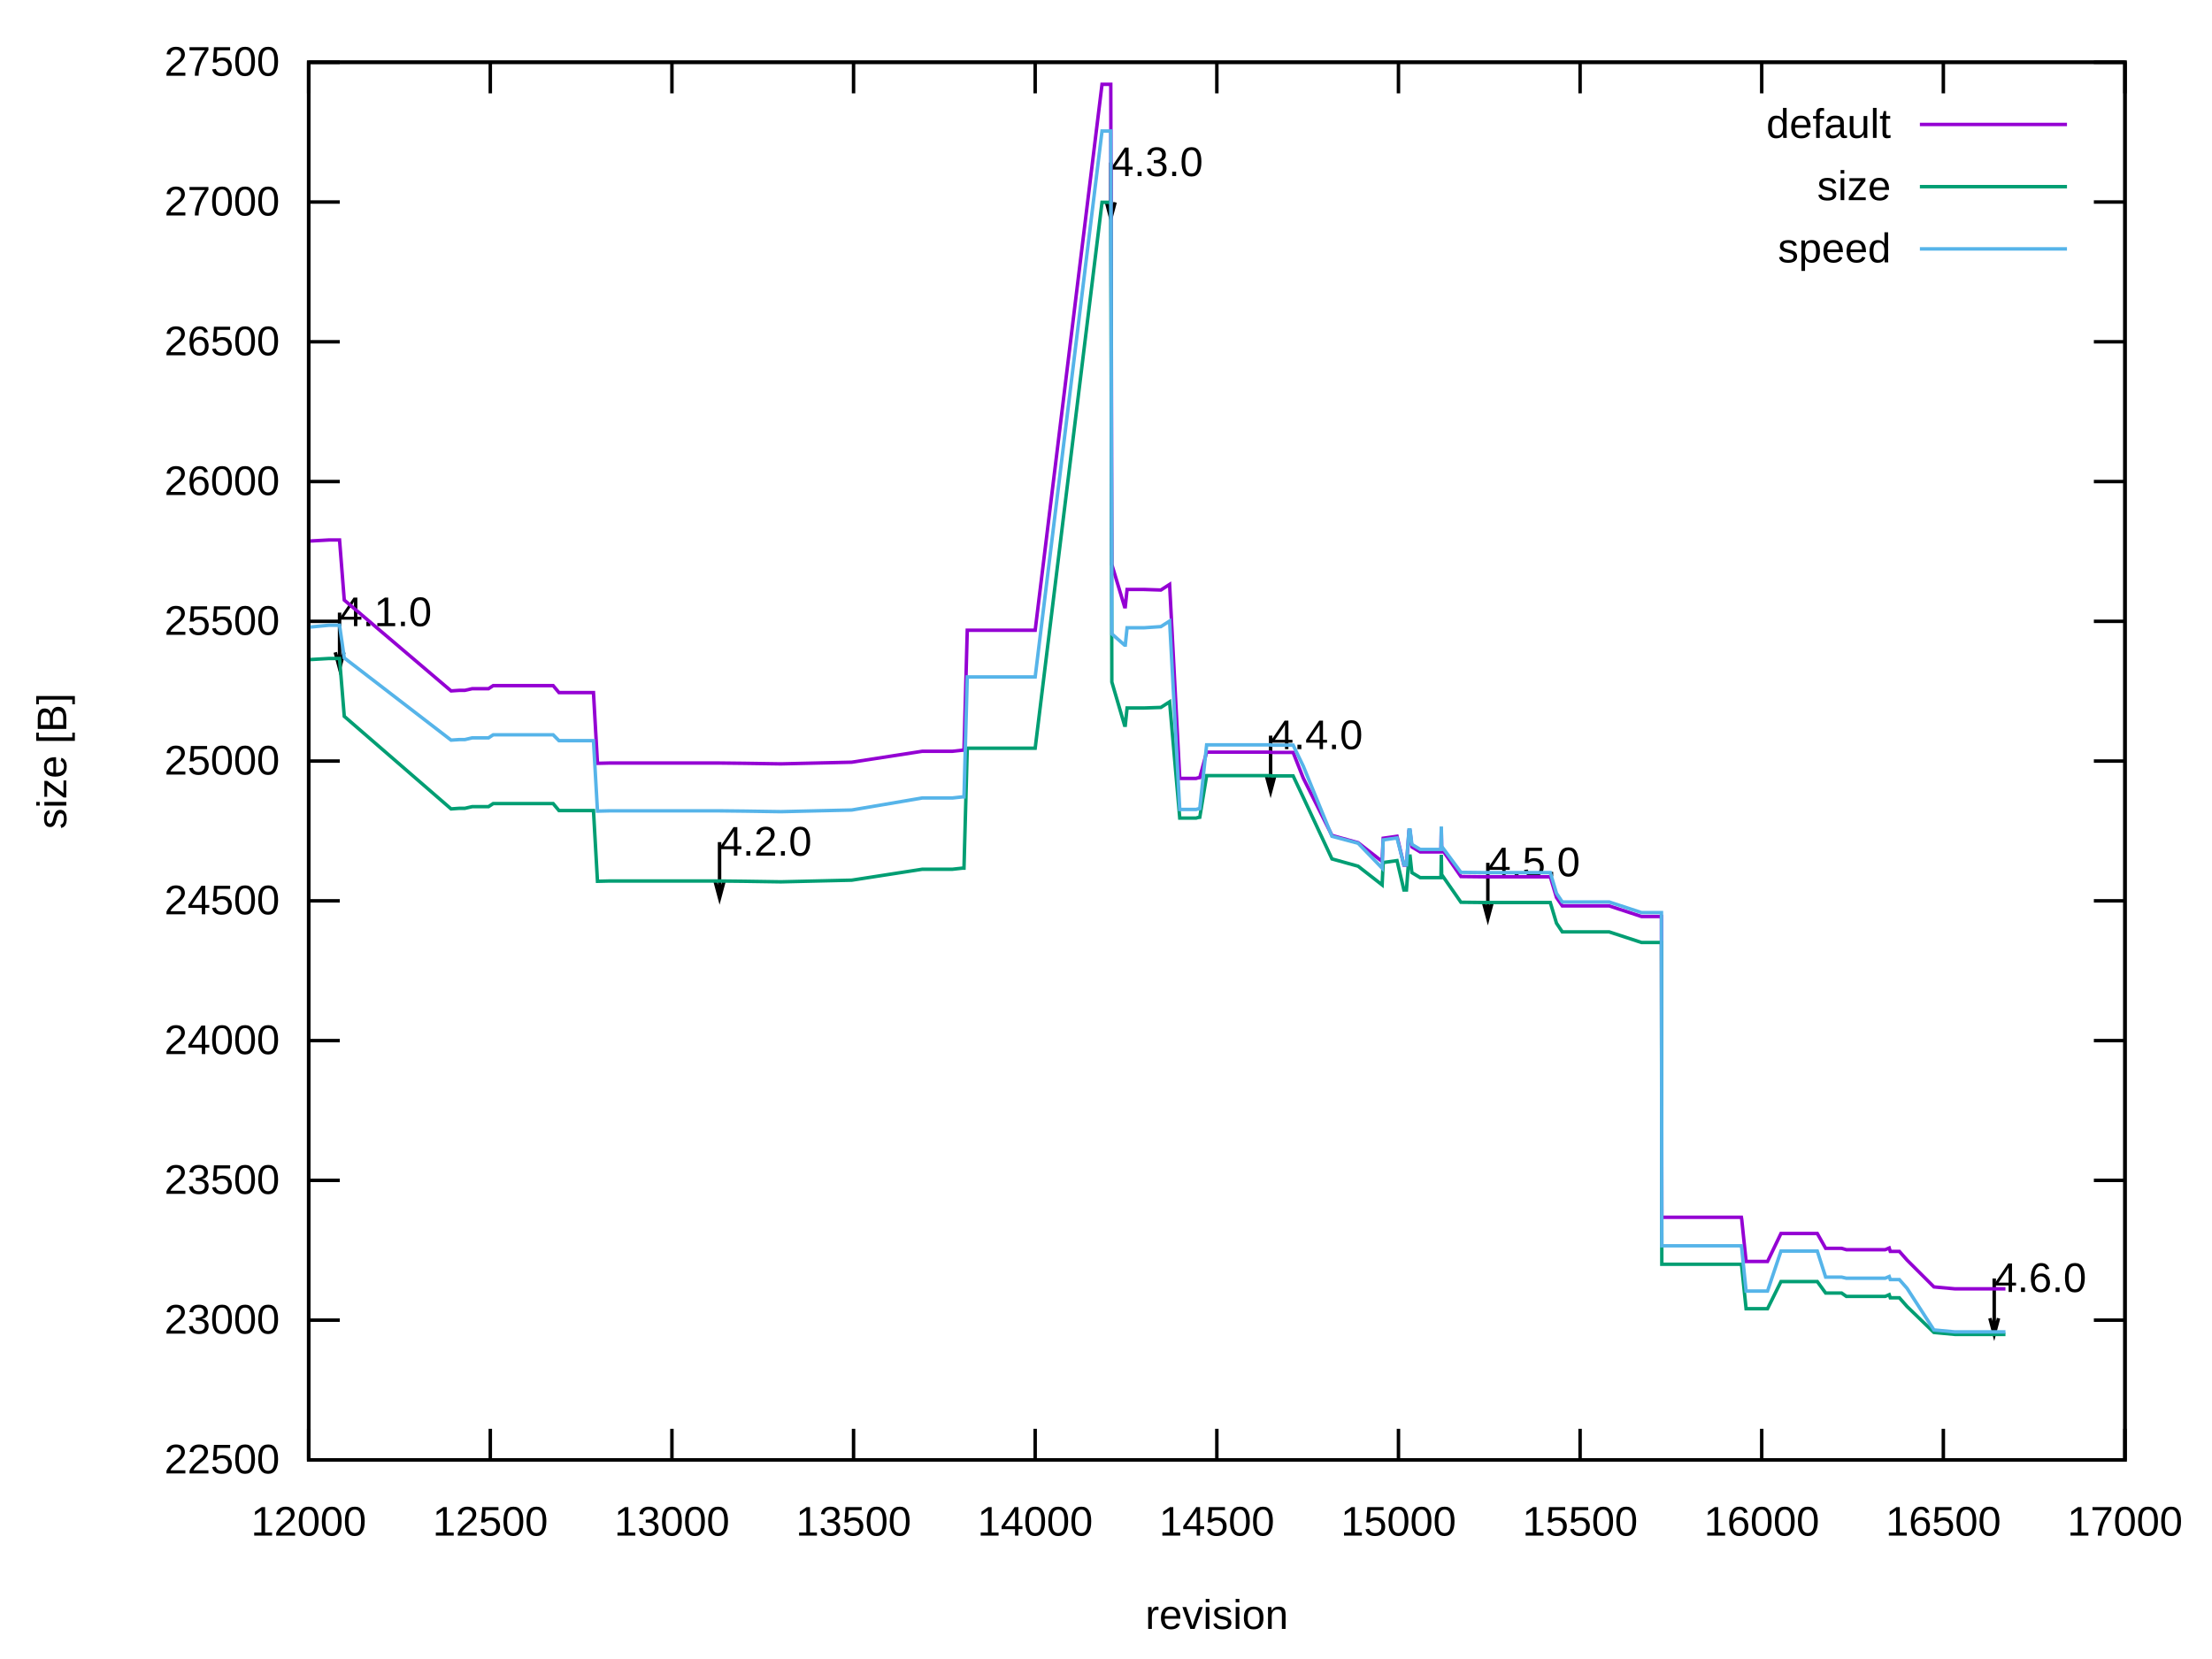
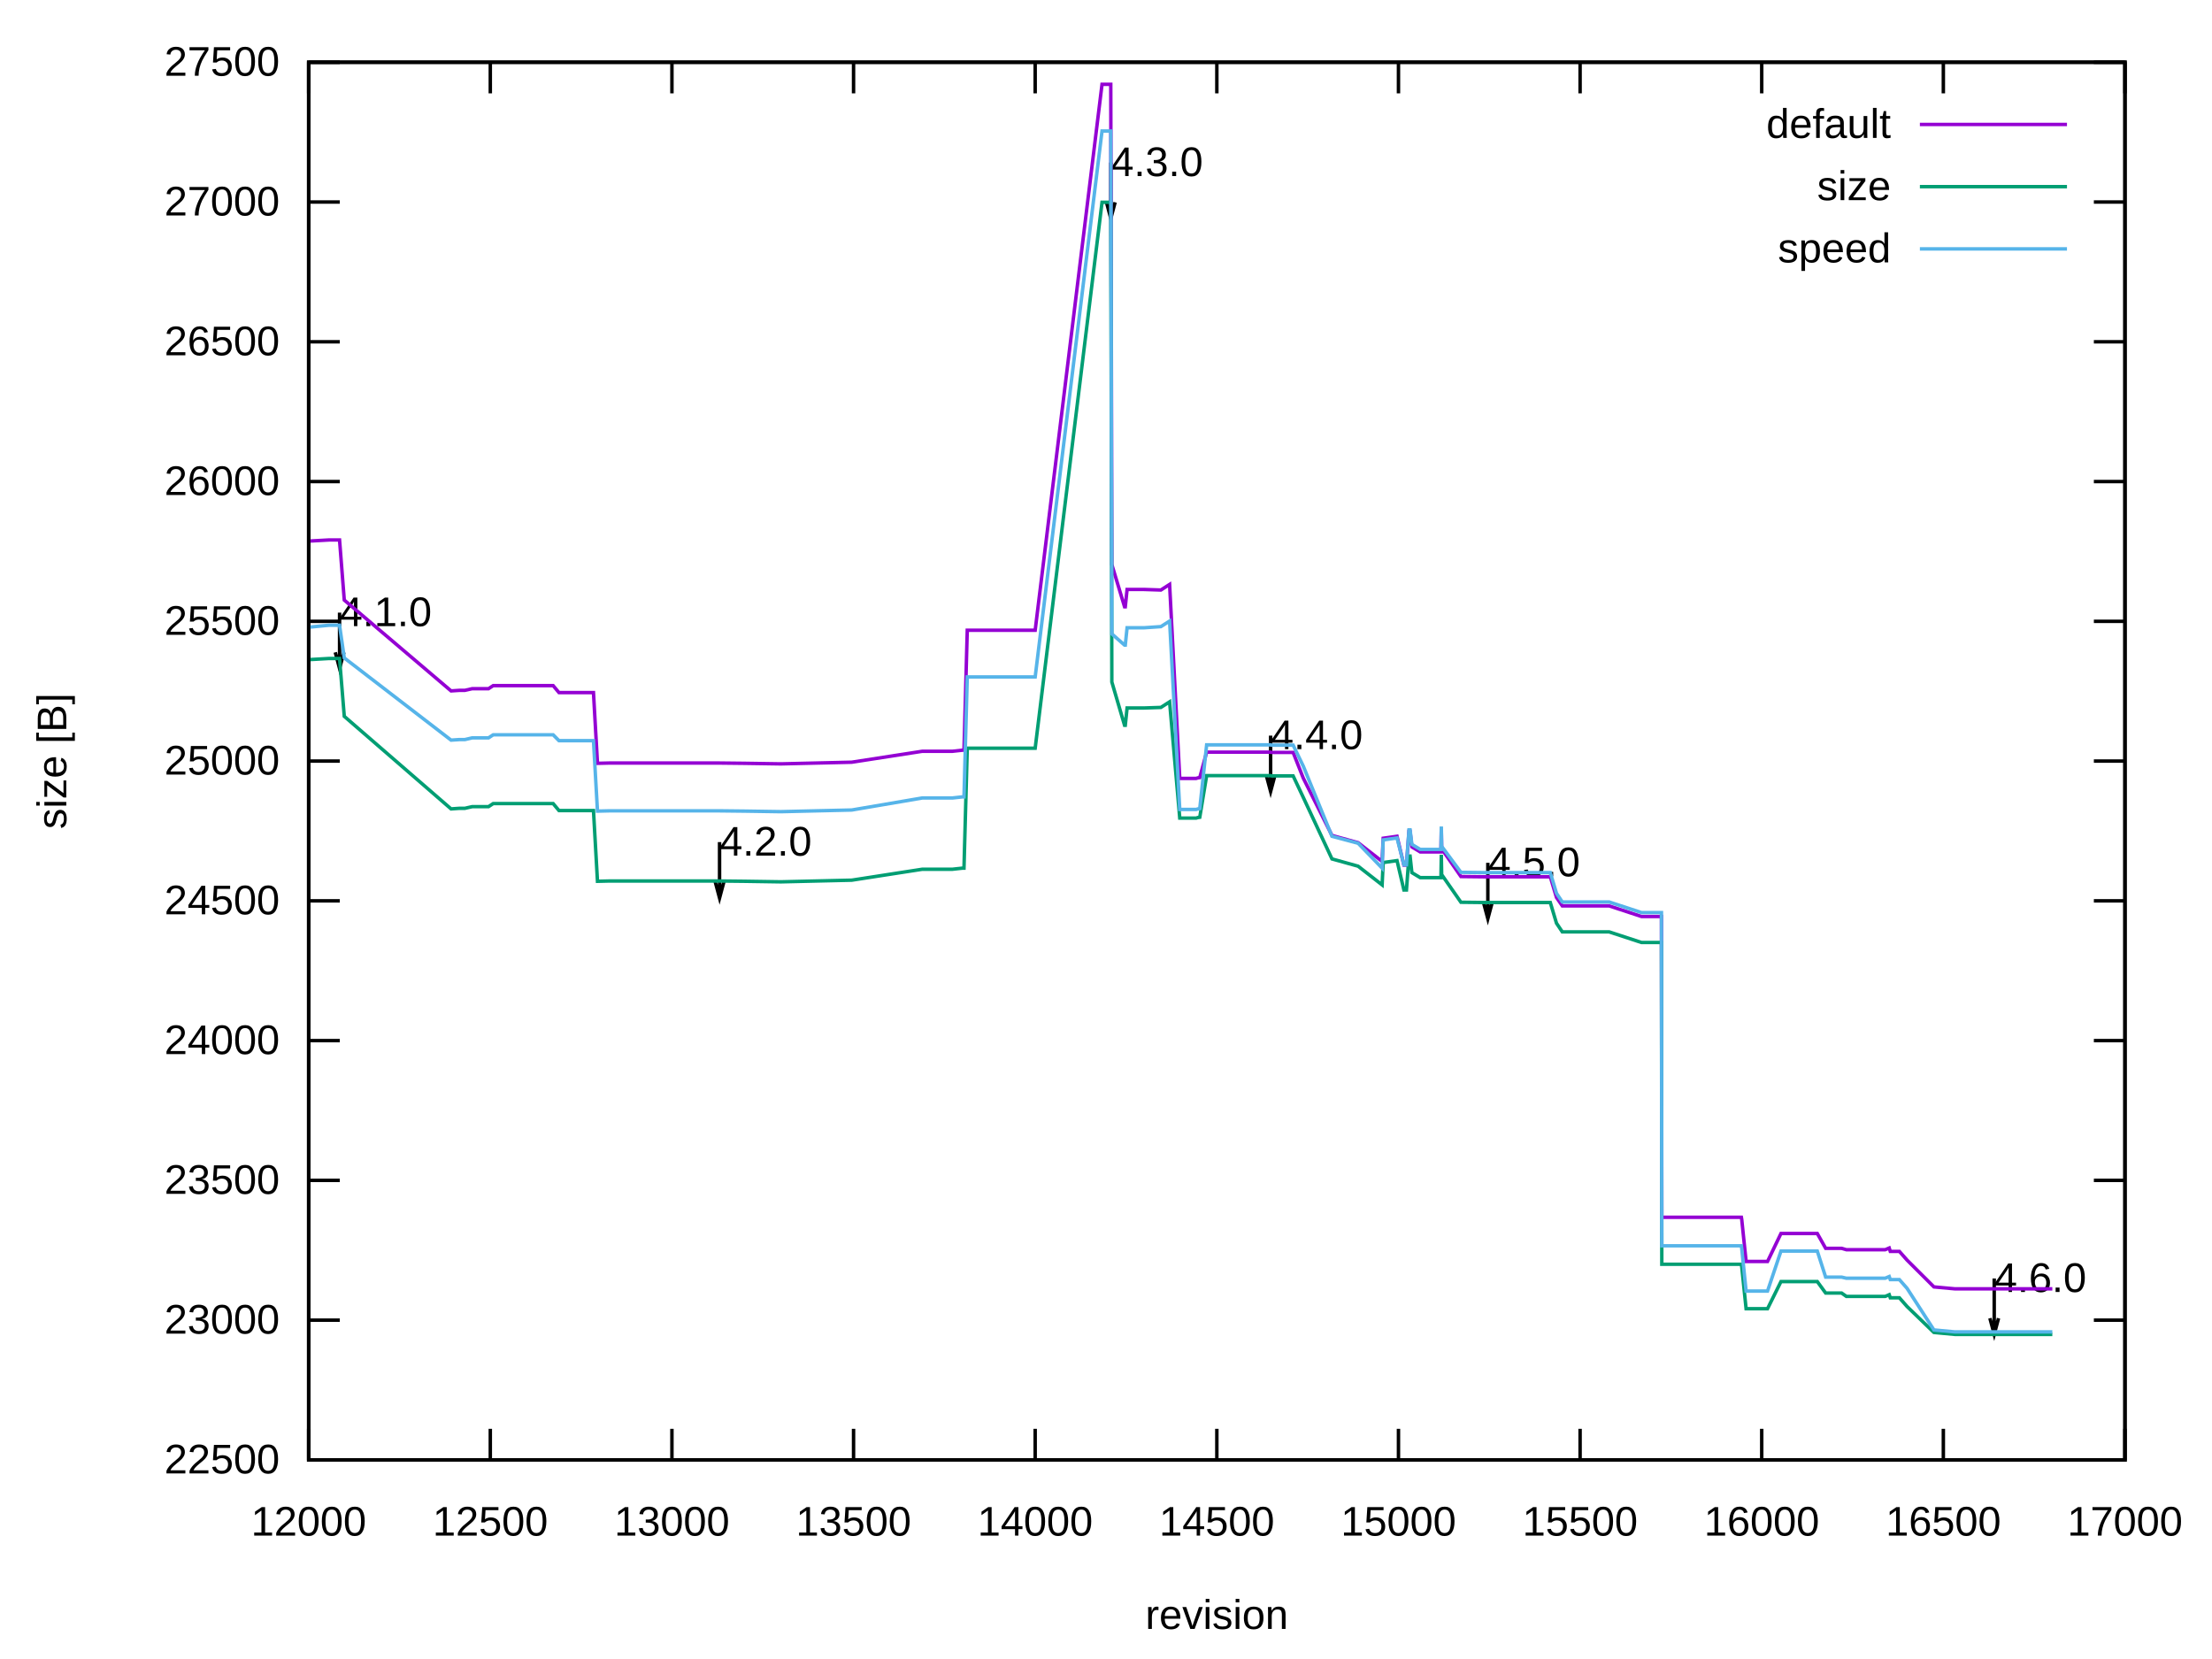
<svg xmlns="http://www.w3.org/2000/svg" xmlns:xlink="http://www.w3.org/1999/xlink" width="640" height="480" viewBox="0 0 640 480">
  <g id="gnuplot_canvas">
    <rect x="0" y="0" width="640" height="480" fill="none" />
    <defs>
      <circle id="gpDot" r="0.5" stroke-width="0.5" stroke="currentColor" />
      <path id="gpPt0" stroke-width="0.222" stroke="currentColor" d="M-1,0 h2 M0,-1 v2" />
      <path id="gpPt1" stroke-width="0.222" stroke="currentColor" d="M-1,-1 L1,1 M1,-1 L-1,1" />
      <path id="gpPt2" stroke-width="0.222" stroke="currentColor" d="M-1,0 L1,0 M0,-1 L0,1 M-1,-1 L1,1 M-1,1 L1,-1" />
      <rect id="gpPt3" stroke-width="0.222" stroke="currentColor" x="-1" y="-1" width="2" height="2" />
      <rect id="gpPt4" stroke-width="0.222" stroke="currentColor" fill="currentColor" x="-1" y="-1" width="2" height="2" />
      <circle id="gpPt5" stroke-width="0.222" stroke="currentColor" cx="0" cy="0" r="1" />
      <use xlink:href="#gpPt5" id="gpPt6" fill="currentColor" stroke="none" />
      <path id="gpPt7" stroke-width="0.222" stroke="currentColor" d="M0,-1.33 L-1.33,0.67 L1.33,0.67 z" />
      <use xlink:href="#gpPt7" id="gpPt8" fill="currentColor" stroke="none" />
      <use xlink:href="#gpPt7" id="gpPt9" stroke="currentColor" transform="rotate(180)" />
      <use xlink:href="#gpPt9" id="gpPt10" fill="currentColor" stroke="none" />
      <use xlink:href="#gpPt3" id="gpPt11" stroke="currentColor" transform="rotate(45)" />
      <use xlink:href="#gpPt11" id="gpPt12" fill="currentColor" stroke="none" />
      <path id="gpPt13" stroke-width="0.222" stroke="currentColor" d="M0,1.330 L1.265,0.411 L0.782,-1.067 L-0.782,-1.076 L-1.265,0.411 z" />
      <use xlink:href="#gpPt13" id="gpPt14" fill="currentColor" stroke="none" />
      <filter id="textbox" filterUnits="objectBoundingBox" x="0" y="0" height="1" width="1">
        <feFlood flood-color="white" flood-opacity="1" result="bgnd" />
        <feComposite in="SourceGraphic" in2="bgnd" operator="atop" />
      </filter>
      <filter id="greybox" filterUnits="objectBoundingBox" x="0" y="0" height="1" width="1">
        <feFlood flood-color="lightgrey" flood-opacity="1" result="grey" />
        <feComposite in="SourceGraphic" in2="grey" operator="atop" />
      </filter>
    </defs>
    <g fill="none" color="white" stroke="currentColor" stroke-width="1.00" stroke-linecap="butt" stroke-linejoin="miter">
</g>
    <g fill="none" color="black" stroke="currentColor" stroke-width="1.00" stroke-linecap="butt" stroke-linejoin="miter">
      <path stroke="black" d="M89.31,422.40 L98.31,422.40 M614.82,422.40 L605.82,422.40  " />
      <g transform="translate(80.92,426.30)" stroke="none" fill="black" font-family="Arial" font-size="12.00" text-anchor="end">
        <text>
          <tspan font-family="Arial"> 22500</tspan>
        </text>
      </g>
    </g>
    <g fill="none" color="black" stroke="currentColor" stroke-width="1.00" stroke-linecap="butt" stroke-linejoin="miter">
      <path stroke="black" d="M89.31,381.96 L98.31,381.96 M614.82,381.96 L605.82,381.96  " />
      <g transform="translate(80.92,385.86)" stroke="none" fill="black" font-family="Arial" font-size="12.00" text-anchor="end">
        <text>
          <tspan font-family="Arial"> 23000</tspan>
        </text>
      </g>
    </g>
    <g fill="none" color="black" stroke="currentColor" stroke-width="1.00" stroke-linecap="butt" stroke-linejoin="miter">
      <path stroke="black" d="M89.31,341.52 L98.31,341.52 M614.82,341.52 L605.82,341.52  " />
      <g transform="translate(80.92,345.42)" stroke="none" fill="black" font-family="Arial" font-size="12.00" text-anchor="end">
        <text>
          <tspan font-family="Arial"> 23500</tspan>
        </text>
      </g>
    </g>
    <g fill="none" color="black" stroke="currentColor" stroke-width="1.00" stroke-linecap="butt" stroke-linejoin="miter">
      <path stroke="black" d="M89.31,301.08 L98.31,301.08 M614.82,301.08 L605.82,301.08  " />
      <g transform="translate(80.92,304.98)" stroke="none" fill="black" font-family="Arial" font-size="12.00" text-anchor="end">
        <text>
          <tspan font-family="Arial"> 24000</tspan>
        </text>
      </g>
    </g>
    <g fill="none" color="black" stroke="currentColor" stroke-width="1.00" stroke-linecap="butt" stroke-linejoin="miter">
      <path stroke="black" d="M89.31,260.64 L98.31,260.64 M614.82,260.64 L605.82,260.64  " />
      <g transform="translate(80.92,264.54)" stroke="none" fill="black" font-family="Arial" font-size="12.00" text-anchor="end">
        <text>
          <tspan font-family="Arial"> 24500</tspan>
        </text>
      </g>
    </g>
    <g fill="none" color="black" stroke="currentColor" stroke-width="1.00" stroke-linecap="butt" stroke-linejoin="miter">
      <path stroke="black" d="M89.31,220.20 L98.31,220.20 M614.82,220.20 L605.82,220.20  " />
      <g transform="translate(80.92,224.10)" stroke="none" fill="black" font-family="Arial" font-size="12.00" text-anchor="end">
        <text>
          <tspan font-family="Arial"> 25000</tspan>
        </text>
      </g>
    </g>
    <g fill="none" color="black" stroke="currentColor" stroke-width="1.00" stroke-linecap="butt" stroke-linejoin="miter">
      <path stroke="black" d="M89.31,179.77 L98.31,179.77 M614.82,179.77 L605.82,179.77  " />
      <g transform="translate(80.92,183.67)" stroke="none" fill="black" font-family="Arial" font-size="12.00" text-anchor="end">
        <text>
          <tspan font-family="Arial"> 25500</tspan>
        </text>
      </g>
    </g>
    <g fill="none" color="black" stroke="currentColor" stroke-width="1.00" stroke-linecap="butt" stroke-linejoin="miter">
      <path stroke="black" d="M89.31,139.33 L98.31,139.33 M614.82,139.33 L605.82,139.33  " />
      <g transform="translate(80.92,143.23)" stroke="none" fill="black" font-family="Arial" font-size="12.00" text-anchor="end">
        <text>
          <tspan font-family="Arial"> 26000</tspan>
        </text>
      </g>
    </g>
    <g fill="none" color="black" stroke="currentColor" stroke-width="1.00" stroke-linecap="butt" stroke-linejoin="miter">
      <path stroke="black" d="M89.31,98.89 L98.31,98.89 M614.82,98.89 L605.82,98.89  " />
      <g transform="translate(80.92,102.79)" stroke="none" fill="black" font-family="Arial" font-size="12.00" text-anchor="end">
        <text>
          <tspan font-family="Arial"> 26500</tspan>
        </text>
      </g>
    </g>
    <g fill="none" color="black" stroke="currentColor" stroke-width="1.00" stroke-linecap="butt" stroke-linejoin="miter">
      <path stroke="black" d="M89.31,58.45 L98.31,58.45 M614.82,58.45 L605.82,58.45  " />
      <g transform="translate(80.92,62.35)" stroke="none" fill="black" font-family="Arial" font-size="12.00" text-anchor="end">
        <text>
          <tspan font-family="Arial"> 27000</tspan>
        </text>
      </g>
    </g>
    <g fill="none" color="black" stroke="currentColor" stroke-width="1.00" stroke-linecap="butt" stroke-linejoin="miter">
      <path stroke="black" d="M89.31,18.01 L98.31,18.01 M614.82,18.01 L605.82,18.01  " />
      <g transform="translate(80.92,21.91)" stroke="none" fill="black" font-family="Arial" font-size="12.00" text-anchor="end">
        <text>
          <tspan font-family="Arial"> 27500</tspan>
        </text>
      </g>
    </g>
    <g fill="none" color="black" stroke="currentColor" stroke-width="1.00" stroke-linecap="butt" stroke-linejoin="miter">
      <path stroke="black" d="M89.31,422.40 L89.31,413.40 M89.31,18.01 L89.31,27.01  " />
      <g transform="translate(89.31,444.30)" stroke="none" fill="black" font-family="Arial" font-size="12.00" text-anchor="middle">
        <text>
          <tspan font-family="Arial"> 12000</tspan>
        </text>
      </g>
    </g>
    <g fill="none" color="black" stroke="currentColor" stroke-width="1.00" stroke-linecap="butt" stroke-linejoin="miter">
      <path stroke="black" d="M141.86,422.40 L141.86,413.40 M141.86,18.01 L141.86,27.01  " />
      <g transform="translate(141.86,444.30)" stroke="none" fill="black" font-family="Arial" font-size="12.00" text-anchor="middle">
        <text>
          <tspan font-family="Arial"> 12500</tspan>
        </text>
      </g>
    </g>
    <g fill="none" color="black" stroke="currentColor" stroke-width="1.00" stroke-linecap="butt" stroke-linejoin="miter">
      <path stroke="black" d="M194.41,422.40 L194.41,413.40 M194.41,18.01 L194.41,27.01  " />
      <g transform="translate(194.41,444.30)" stroke="none" fill="black" font-family="Arial" font-size="12.00" text-anchor="middle">
        <text>
          <tspan font-family="Arial"> 13000</tspan>
        </text>
      </g>
    </g>
    <g fill="none" color="black" stroke="currentColor" stroke-width="1.00" stroke-linecap="butt" stroke-linejoin="miter">
      <path stroke="black" d="M246.96,422.40 L246.96,413.40 M246.96,18.01 L246.96,27.01  " />
      <g transform="translate(246.96,444.30)" stroke="none" fill="black" font-family="Arial" font-size="12.00" text-anchor="middle">
        <text>
          <tspan font-family="Arial"> 13500</tspan>
        </text>
      </g>
    </g>
    <g fill="none" color="black" stroke="currentColor" stroke-width="1.00" stroke-linecap="butt" stroke-linejoin="miter">
      <path stroke="black" d="M299.51,422.40 L299.51,413.40 M299.51,18.01 L299.51,27.01  " />
      <g transform="translate(299.51,444.30)" stroke="none" fill="black" font-family="Arial" font-size="12.00" text-anchor="middle">
        <text>
          <tspan font-family="Arial"> 14000</tspan>
        </text>
      </g>
    </g>
    <g fill="none" color="black" stroke="currentColor" stroke-width="1.00" stroke-linecap="butt" stroke-linejoin="miter">
      <path stroke="black" d="M352.07,422.40 L352.07,413.40 M352.07,18.01 L352.07,27.01  " />
      <g transform="translate(352.07,444.30)" stroke="none" fill="black" font-family="Arial" font-size="12.00" text-anchor="middle">
        <text>
          <tspan font-family="Arial"> 14500</tspan>
        </text>
      </g>
    </g>
    <g fill="none" color="black" stroke="currentColor" stroke-width="1.00" stroke-linecap="butt" stroke-linejoin="miter">
      <path stroke="black" d="M404.62,422.40 L404.62,413.40 M404.62,18.01 L404.62,27.01  " />
      <g transform="translate(404.62,444.30)" stroke="none" fill="black" font-family="Arial" font-size="12.00" text-anchor="middle">
        <text>
          <tspan font-family="Arial"> 15000</tspan>
        </text>
      </g>
    </g>
    <g fill="none" color="black" stroke="currentColor" stroke-width="1.00" stroke-linecap="butt" stroke-linejoin="miter">
      <path stroke="black" d="M457.17,422.40 L457.17,413.40 M457.17,18.01 L457.17,27.01  " />
      <g transform="translate(457.17,444.30)" stroke="none" fill="black" font-family="Arial" font-size="12.00" text-anchor="middle">
        <text>
          <tspan font-family="Arial"> 15500</tspan>
        </text>
      </g>
    </g>
    <g fill="none" color="black" stroke="currentColor" stroke-width="1.00" stroke-linecap="butt" stroke-linejoin="miter">
      <path stroke="black" d="M509.72,422.40 L509.72,413.40 M509.72,18.01 L509.72,27.01  " />
      <g transform="translate(509.72,444.30)" stroke="none" fill="black" font-family="Arial" font-size="12.00" text-anchor="middle">
        <text>
          <tspan font-family="Arial"> 16000</tspan>
        </text>
      </g>
    </g>
    <g fill="none" color="black" stroke="currentColor" stroke-width="1.00" stroke-linecap="butt" stroke-linejoin="miter">
      <path stroke="black" d="M562.27,422.40 L562.27,413.40 M562.27,18.01 L562.27,27.01  " />
      <g transform="translate(562.27,444.30)" stroke="none" fill="black" font-family="Arial" font-size="12.00" text-anchor="middle">
        <text>
          <tspan font-family="Arial"> 16500</tspan>
        </text>
      </g>
    </g>
    <g fill="none" color="black" stroke="currentColor" stroke-width="1.00" stroke-linecap="butt" stroke-linejoin="miter">
      <path stroke="black" d="M614.82,422.40 L614.82,413.40 M614.82,18.01 L614.82,27.01  " />
      <g transform="translate(614.82,444.30)" stroke="none" fill="black" font-family="Arial" font-size="12.00" text-anchor="middle">
        <text>
          <tspan font-family="Arial"> 17000</tspan>
        </text>
      </g>
    </g>
    <g fill="none" color="black" stroke="currentColor" stroke-width="1.00" stroke-linecap="butt" stroke-linejoin="miter">
</g>
    <g fill="none" color="black" stroke="currentColor" stroke-width="1.00" stroke-linecap="butt" stroke-linejoin="miter">
      <path stroke="black" d="M89.31,18.01 L89.31,422.40 L614.82,422.40 L614.82,18.01 L89.31,18.01 Z  " />
      <g transform="translate(98.24,181.16)" stroke="none" fill="black" font-family="Arial" font-size="12.00" text-anchor="start">
        <text>
          <tspan font-family="Arial">4.1.0</tspan>
        </text>
      </g>
      <g transform="translate(208.18,247.56)" stroke="none" fill="black" font-family="Arial" font-size="12.00" text-anchor="start">
        <text>
          <tspan font-family="Arial">4.2.0</tspan>
        </text>
      </g>
      <g transform="translate(321.38,50.95)" stroke="none" fill="black" font-family="Arial" font-size="12.00" text-anchor="start">
        <text>
          <tspan font-family="Arial">4.3.0</tspan>
        </text>
      </g>
      <g transform="translate(367.62,216.75)" stroke="none" fill="black" font-family="Arial" font-size="12.00" text-anchor="start">
        <text>
          <tspan font-family="Arial">4.4.0</tspan>
        </text>
      </g>
      <g transform="translate(430.47,253.54)" stroke="none" fill="black" font-family="Arial" font-size="12.00" text-anchor="start">
        <text>
          <tspan font-family="Arial">4.5.0</tspan>
        </text>
      </g>
      <g transform="translate(576.98,373.81)" stroke="none" fill="black" font-family="Arial" font-size="12.00" text-anchor="start">
        <text>
          <tspan font-family="Arial">4.6.0</tspan>
        </text>
      </g>
    </g>
    <g fill="none" color="black" stroke="currentColor" stroke-width="1.00" stroke-linecap="butt" stroke-linejoin="miter">
      <path stroke="black" d="M97.00,188.74 L98.25,193.42 L99.50,188.74 M98.25,177.25 L98.25,193.42  " />
    </g>
    <g fill="none" color="black" stroke="currentColor" stroke-width="1.00" stroke-linecap="butt" stroke-linejoin="miter">
      <path stroke="black" d="M206.94,255.15 L208.19,259.83 L209.44,255.15 M208.19,243.65 L208.19,259.83  " />
    </g>
    <g fill="none" color="black" stroke="currentColor" stroke-width="1.00" stroke-linecap="butt" stroke-linejoin="miter">
      <path stroke="black" d="M320.14,58.53 L321.39,63.21 L322.64,58.53 M321.39,47.04 L321.39,63.21  " />
    </g>
    <g fill="none" color="black" stroke="currentColor" stroke-width="1.00" stroke-linecap="butt" stroke-linejoin="miter">
      <path stroke="black" d="M366.38,224.33 L367.63,229.01 L368.88,224.33 M367.63,212.84 L367.63,229.01  " />
    </g>
    <g fill="none" color="black" stroke="currentColor" stroke-width="1.00" stroke-linecap="butt" stroke-linejoin="miter">
      <path stroke="black" d="M429.23,261.13 L430.48,265.81 L431.73,261.13 M430.48,249.63 L430.48,265.81  " />
    </g>
    <g fill="none" color="black" stroke="currentColor" stroke-width="1.00" stroke-linecap="butt" stroke-linejoin="miter">
      <path stroke="black" d="M575.74,381.40 L576.99,386.08 L578.24,381.40 M576.99,369.90 L576.99,386.08  " />
    </g>
    <g fill="none" color="black" stroke="currentColor" stroke-width="1.00" stroke-linecap="butt" stroke-linejoin="miter">
</g>
    <g id="gnuplot_plot_1">
      <g fill="none" color="black" stroke="currentColor" stroke-width="1.00" stroke-linecap="butt" stroke-linejoin="miter">
        <g transform="translate(547.09,39.91)" stroke="none" fill="black" font-family="Arial" font-size="12.00" text-anchor="end">
          <text>
            <tspan font-family="Arial">default</tspan>
          </text>
        </g>
      </g>
      <g fill="none" color="black" stroke="currentColor" stroke-width="1.00" stroke-linecap="butt" stroke-linejoin="miter">
-         <path stroke="rgb(148,   0, 211)" d="M555.48,36.01 L598.04,36.01 M89.42,156.55 L95.20,156.23 L98.24,156.23 L99.61,173.62 L130.51,199.90 L132.93,199.74   L134.50,199.74 L136.61,199.26 L138.08,199.26 L140.60,199.26 L141.34,199.26 L142.70,198.37 L156.79,198.37 L160.04,198.37   L161.73,200.39 L162.04,200.39 L167.72,200.39 L171.71,200.39 L172.87,220.85 L176.23,220.77 L179.91,220.77 L181.27,220.77   L182.96,220.77 L183.90,220.77 L191.15,220.77 L208.18,220.77 L215.43,220.85 L225.94,221.01 L246.44,220.53 L266.83,217.37   L268.93,217.37 L273.03,217.37 L275.55,217.37 L278.49,217.05 L278.91,217.05 L279.86,182.35 L281.12,182.35 L283.22,182.35   L287.43,182.35 L289.00,182.35 L299.51,182.35 L318.85,24.40 L321.38,24.40 L321.69,163.35 L325.37,175.56 L325.58,175.56   L326.10,170.55 L331.04,170.55 L335.88,170.71 L338.40,169.09 L341.34,225.22 L342.08,225.22 L346.07,225.22 L346.60,225.06   L347.13,224.98 L349.12,217.62 L353.12,217.62 L355.01,217.62 L367.62,217.62 L367.83,217.70 L374.14,217.70 L377.08,225.14   L385.38,241.72 L392.95,243.82 L399.89,249.24 L400.20,242.53 L404.20,241.96 L406.19,250.29 L406.93,250.29 L407.66,240.51   L407.98,240.51 L408.50,245.03 L410.92,246.49 L414.39,246.49 L415.55,246.49 L416.91,246.49 L417.02,239.86 L417.12,245.60   L422.69,253.61 L429.84,253.69 L430.47,253.69 L437.93,253.69 L448.55,253.69 L450.34,259.67 L452.02,262.10 L455.70,262.10   L462.42,262.10 L465.58,262.10 L474.93,265.17 L480.71,265.17 L480.81,352.20 L485.33,352.20 L498.16,352.20 L498.26,352.20   L503.83,352.20 L503.94,352.84 L505.20,364.98 L511.40,364.98 L515.29,356.89 L525.80,356.89 L528.22,361.18 L532.84,361.18   L534.21,361.58 L541.77,361.58 L542.40,361.58 L545.45,361.58 L546.61,361.09 L546.92,362.07 L549.55,362.07 L551.76,364.57   L559.54,372.34 L565.63,372.90 L576.98,372.90 L577.19,372.90 L580.24,372.90  " />
+         <path stroke="rgb(148,   0, 211)" d="M555.48,36.01 L598.04,36.01 M89.42,156.55 L95.20,156.23 L98.24,156.23 L99.61,173.62 L130.51,199.90 L132.93,199.74   L134.50,199.74 L136.61,199.26 L138.08,199.26 L140.60,199.26 L141.34,199.26 L142.70,198.37 L156.79,198.37 L160.04,198.37   L161.73,200.39 L162.04,200.39 L167.72,200.39 L171.71,200.39 L172.87,220.85 L176.23,220.77 L179.91,220.77 L181.27,220.77   L182.96,220.77 L183.90,220.77 L191.15,220.77 L208.18,220.77 L215.43,220.85 L225.94,221.01 L246.44,220.53 L266.83,217.37   L268.93,217.37 L273.03,217.37 L275.55,217.37 L278.49,217.05 L278.91,217.05 L279.86,182.35 L281.12,182.35 L283.22,182.35   L287.43,182.35 L289.00,182.35 L299.51,182.35 L318.85,24.40 L321.38,24.40 L321.69,163.35 L325.37,175.56 L325.58,175.56   L326.10,170.55 L331.04,170.55 L335.88,170.71 L338.40,169.09 L341.34,225.22 L342.08,225.22 L346.07,225.22 L346.60,225.06   L347.13,224.98 L349.12,217.62 L353.12,217.62 L355.01,217.62 L367.62,217.62 L367.83,217.70 L374.14,217.70 L377.08,225.14   L385.38,241.72 L392.95,243.82 L399.89,249.24 L400.20,242.53 L404.20,241.96 L406.19,250.29 L406.93,250.29 L407.66,240.51   L407.98,240.51 L408.50,245.03 L410.92,246.49 L414.39,246.49 L415.55,246.49 L416.91,246.49 L417.02,239.86 L417.12,245.60   L422.69,253.61 L429.84,253.69 L430.47,253.69 L437.93,253.69 L448.55,253.69 L450.34,259.67 L452.02,262.10 L455.70,262.10   L462.42,262.10 L465.58,262.10 L474.93,265.17 L480.71,265.17 L480.81,352.20 L485.33,352.20 L498.16,352.20 L498.26,352.20   L503.83,352.20 L503.94,352.84 L505.20,364.98 L511.40,364.98 L515.29,356.89 L525.80,356.89 L528.22,361.18 L532.84,361.18   L534.21,361.58 L541.77,361.58 L542.40,361.58 L545.45,361.58 L546.61,361.09 L546.92,362.07 L549.55,362.07 L551.76,364.57   L559.54,372.34 L565.63,372.90 L576.98,372.90 L577.19,372.90 L580.24,372.90 L583.29,372.90 L586.02,372.90 L588.86,372.90   L593.80,372.90  " />
      </g>
    </g>
    <g id="gnuplot_plot_2">
      <g fill="none" color="black" stroke="currentColor" stroke-width="1.00" stroke-linecap="butt" stroke-linejoin="miter">
        <g transform="translate(547.09,57.91)" stroke="none" fill="black" font-family="Arial" font-size="12.00" text-anchor="end">
          <text>
            <tspan font-family="Arial">size</tspan>
          </text>
        </g>
      </g>
      <g fill="none" color="black" stroke="currentColor" stroke-width="1.00" stroke-linecap="butt" stroke-linejoin="miter">
-         <path stroke="rgb(  0, 158, 115)" d="M555.48,54.01 L598.04,54.01 M89.42,190.85 L95.20,190.52 L98.24,190.52 L99.61,207.26 L130.51,234.04 L132.93,233.87   L134.50,233.87 L136.61,233.39 L138.08,233.39 L140.60,233.39 L141.34,233.39 L142.70,232.50 L156.79,232.50 L160.04,232.50   L161.73,234.52 L162.04,234.52 L167.72,234.52 L171.71,234.52 L172.87,254.98 L176.23,254.90 L179.91,254.90 L181.27,254.90   L182.96,254.90 L183.90,254.90 L191.15,254.90 L208.18,254.90 L215.43,254.98 L225.94,255.14 L246.44,254.66 L266.83,251.50   L268.93,251.50 L273.03,251.50 L275.55,251.50 L278.49,251.18 L278.91,251.18 L279.86,216.48 L281.12,216.48 L283.22,216.48   L287.43,216.48 L289.00,216.48 L299.51,216.48 L318.85,58.53 L321.38,58.53 L321.69,197.32 L325.37,209.85 L325.58,209.85   L326.10,204.84 L331.04,204.84 L335.88,204.68 L338.40,203.06 L341.34,236.70 L342.08,236.70 L346.07,236.70 L346.60,236.54   L347.13,236.46 L349.12,224.41 L353.12,224.41 L355.01,224.41 L367.62,224.41 L367.83,224.49 L374.14,224.49 L377.08,230.72   L385.38,248.51 L392.95,250.62 L399.89,256.03 L400.20,249.56 L404.20,249.00 L406.19,257.49 L406.93,257.49 L407.66,247.70   L407.98,247.70 L408.50,252.48 L410.92,253.93 L414.39,253.93 L415.55,253.93 L416.91,253.93 L417.02,247.30 L417.12,253.04   L422.69,261.05 L429.84,261.13 L430.47,261.13 L437.93,261.13 L448.55,261.13 L450.34,267.11 L452.02,269.62 L455.70,269.62   L462.42,269.62 L465.58,269.62 L474.93,272.69 L480.71,272.69 L480.81,365.79 L485.33,365.79 L498.16,365.79 L498.26,365.79   L503.83,365.79 L503.94,366.51 L505.20,378.65 L511.40,378.65 L515.29,370.80 L525.80,370.80 L528.22,374.12 L532.84,374.12   L534.21,375.09 L541.77,375.09 L542.40,375.09 L545.45,375.09 L546.61,374.60 L546.92,375.49 L549.55,375.49 L551.76,378.00   L559.54,385.52 L565.63,386.09 L576.98,386.09 L577.19,386.09 L580.24,386.09  " />
+         <path stroke="rgb(  0, 158, 115)" d="M555.48,54.01 L598.04,54.01 M89.42,190.85 L95.20,190.52 L98.24,190.52 L99.61,207.26 L130.51,234.04 L132.93,233.87   L134.50,233.87 L136.61,233.39 L138.08,233.39 L140.60,233.39 L141.34,233.39 L142.70,232.50 L156.79,232.50 L160.04,232.50   L161.73,234.52 L162.04,234.52 L167.72,234.52 L171.71,234.52 L172.87,254.98 L176.23,254.90 L179.91,254.90 L181.27,254.90   L182.96,254.90 L183.90,254.90 L191.15,254.90 L208.18,254.90 L215.43,254.98 L225.94,255.14 L246.44,254.66 L266.83,251.50   L268.93,251.50 L273.03,251.50 L275.55,251.50 L278.49,251.18 L278.91,251.18 L279.86,216.48 L281.12,216.48 L283.22,216.48   L287.43,216.48 L289.00,216.48 L299.51,216.48 L318.85,58.53 L321.38,58.53 L321.69,197.32 L325.37,209.85 L325.58,209.85   L326.10,204.84 L331.04,204.84 L335.88,204.68 L338.40,203.06 L341.34,236.70 L342.08,236.70 L346.07,236.70 L346.60,236.54   L347.13,236.46 L349.12,224.41 L353.12,224.41 L355.01,224.41 L367.62,224.41 L367.83,224.49 L374.14,224.49 L377.08,230.72   L385.38,248.51 L392.95,250.62 L399.89,256.03 L400.20,249.56 L404.20,249.00 L406.19,257.49 L406.93,257.49 L407.66,247.70   L407.98,247.70 L408.50,252.48 L410.92,253.93 L414.39,253.93 L415.55,253.93 L416.91,253.93 L417.02,247.30 L417.12,253.04   L422.69,261.05 L429.84,261.13 L430.47,261.13 L437.93,261.13 L448.55,261.13 L450.34,267.11 L452.02,269.62 L455.70,269.62   L462.42,269.62 L465.58,269.62 L474.93,272.69 L480.71,272.69 L480.81,365.79 L485.33,365.79 L498.16,365.79 L498.26,365.79   L503.83,365.79 L503.94,366.51 L505.20,378.65 L511.40,378.65 L515.29,370.80 L525.80,370.80 L528.22,374.12 L532.84,374.12   L534.21,375.09 L541.77,375.09 L542.40,375.09 L545.45,375.09 L546.61,374.60 L546.92,375.49 L549.55,375.49 L551.76,378.00   L559.54,385.52 L565.63,386.09 L576.98,386.09 L577.19,386.09 L580.24,386.09 L583.29,386.09 L586.02,386.09 L588.86,386.09   L593.80,386.09  " />
      </g>
    </g>
    <g id="gnuplot_plot_3">
      <g fill="none" color="black" stroke="currentColor" stroke-width="1.00" stroke-linecap="butt" stroke-linejoin="miter">
        <g transform="translate(547.09,75.91)" stroke="none" fill="black" font-family="Arial" font-size="12.00" text-anchor="end">
          <text>
            <tspan font-family="Arial">speed</tspan>
          </text>
        </g>
      </g>
      <g fill="none" color="black" stroke="currentColor" stroke-width="1.00" stroke-linecap="butt" stroke-linejoin="miter">
-         <path stroke="rgb( 86, 180, 233)" d="M555.48,72.01 L598.04,72.01 M89.42,181.46 L95.20,180.90 L98.24,180.90 L99.61,190.36 L130.51,214.14 L132.93,213.98   L134.50,213.98 L136.61,213.49 L138.08,213.49 L140.60,213.49 L141.34,213.49 L142.70,212.60 L156.79,212.60 L160.04,212.60   L161.73,214.30 L162.04,214.30 L167.72,214.30 L171.71,214.30 L172.87,234.68 L176.23,234.60 L179.91,234.60 L181.27,234.60   L182.96,234.60 L183.90,234.60 L191.15,234.60 L208.18,234.60 L215.43,234.68 L225.94,234.84 L246.44,234.36 L266.83,230.88   L268.93,230.88 L273.03,230.88 L275.55,230.88 L278.49,230.56 L278.91,230.56 L279.86,195.86 L281.12,195.86 L283.22,195.86   L287.43,195.86 L289.00,195.86 L299.51,195.86 L318.85,37.91 L321.38,37.91 L321.69,183.41 L325.37,186.64 L325.58,186.64   L326.10,181.63 L331.04,181.63 L335.88,181.30 L338.40,179.69 L341.34,234.20 L342.08,234.20 L346.07,234.20 L346.60,234.04   L347.13,233.95 L349.12,215.51 L353.12,215.51 L355.01,215.51 L367.62,215.51 L367.83,215.59 L374.14,215.59 L377.08,221.66   L385.38,241.96 L392.95,243.98 L399.89,251.18 L400.20,243.01 L404.20,242.45 L406.19,250.21 L406.93,250.21 L407.66,240.10   L407.98,240.10 L408.50,244.31 L410.92,245.76 L414.39,245.76 L415.55,245.76 L416.91,245.76 L417.02,239.13 L417.12,244.87   L422.69,252.39 L429.84,252.48 L430.47,252.48 L437.93,252.48 L448.55,252.48 L450.34,258.46 L452.02,260.97 L455.70,260.97   L462.42,260.97 L465.58,260.97 L474.93,264.04 L480.71,264.04 L480.81,360.45 L485.33,360.45 L498.16,360.45 L498.26,360.45   L503.83,360.45 L503.94,361.26 L505.20,373.55 L511.40,373.55 L515.29,361.98 L525.80,361.98 L528.22,369.51 L532.84,369.51   L534.21,369.83 L541.77,369.83 L542.40,369.83 L545.45,369.83 L546.61,369.34 L546.92,370.23 L549.55,370.23 L551.76,372.74   L559.54,384.79 L565.63,385.36 L576.98,385.36 L577.19,385.36 L580.24,385.36  " />
+         <path stroke="rgb( 86, 180, 233)" d="M555.48,72.01 L598.04,72.01 M89.42,181.46 L95.20,180.90 L98.24,180.90 L99.61,190.36 L130.51,214.14 L132.93,213.98   L134.50,213.98 L136.61,213.49 L138.08,213.49 L140.60,213.49 L141.34,213.49 L142.70,212.60 L156.79,212.60 L160.04,212.60   L161.73,214.30 L162.04,214.30 L167.72,214.30 L171.71,214.30 L172.87,234.68 L176.23,234.60 L179.91,234.60 L181.27,234.60   L182.96,234.60 L183.90,234.60 L191.15,234.60 L208.18,234.60 L215.43,234.68 L225.94,234.84 L246.44,234.36 L266.83,230.88   L268.93,230.88 L273.03,230.88 L275.55,230.88 L278.49,230.56 L278.91,230.56 L279.86,195.86 L281.12,195.86 L283.22,195.86   L287.43,195.86 L289.00,195.86 L299.51,195.86 L318.85,37.91 L321.38,37.91 L321.69,183.41 L325.37,186.64 L325.58,186.64   L326.10,181.63 L331.04,181.63 L335.88,181.30 L338.40,179.69 L341.34,234.20 L342.08,234.20 L346.07,234.20 L346.60,234.04   L347.13,233.95 L349.12,215.51 L353.12,215.51 L355.01,215.51 L367.62,215.51 L367.83,215.59 L374.14,215.59 L377.08,221.66   L385.38,241.96 L392.95,243.98 L399.89,251.18 L400.20,243.01 L404.20,242.45 L406.19,250.21 L406.93,250.21 L407.66,240.10   L407.98,240.10 L408.50,244.31 L410.92,245.76 L414.39,245.76 L415.55,245.76 L416.91,245.76 L417.02,239.13 L417.12,244.87   L422.69,252.39 L429.84,252.48 L430.47,252.48 L437.93,252.48 L448.55,252.48 L450.34,258.46 L452.02,260.97 L455.70,260.97   L462.42,260.97 L465.58,260.97 L474.93,264.04 L480.71,264.04 L480.81,360.45 L485.33,360.45 L498.16,360.45 L498.26,360.45   L503.83,360.45 L503.94,361.26 L505.20,373.55 L511.40,373.55 L515.29,361.98 L525.80,361.98 L528.22,369.51 L532.84,369.51   L534.21,369.83 L541.77,369.83 L542.40,369.83 L545.45,369.83 L546.61,369.34 L546.92,370.23 L549.55,370.23 L551.76,372.74   L559.54,384.79 L565.63,385.36 L576.98,385.36 L577.19,385.36 L580.24,385.36 L583.29,385.36 L586.02,385.36 L588.86,385.36   L593.80,385.36  " />
      </g>
    </g>
    <g fill="none" color="white" stroke="rgb( 86, 180, 233)" stroke-width="2.00" stroke-linecap="butt" stroke-linejoin="miter">
</g>
    <g fill="none" color="black" stroke="currentColor" stroke-width="2.00" stroke-linecap="butt" stroke-linejoin="miter">
</g>
    <g fill="none" color="black" stroke="black" stroke-width="1.00" stroke-linecap="butt" stroke-linejoin="miter">
</g>
    <g fill="none" color="black" stroke="currentColor" stroke-width="1.00" stroke-linecap="butt" stroke-linejoin="miter">
      <path stroke="black" d="M89.31,18.01 L89.31,422.40 L614.82,422.40 L614.82,18.01 L89.31,18.01 Z  " />
      <g transform="translate(19.18,220.21) rotate(270.00)" stroke="none" fill="black" font-family="Arial" font-size="12.00" text-anchor="middle">
        <text>
          <tspan font-family="Arial">size [B]</tspan>
        </text>
      </g>
    </g>
    <g fill="none" color="black" stroke="currentColor" stroke-width="1.00" stroke-linecap="butt" stroke-linejoin="miter">
      <g transform="translate(352.06,471.30)" stroke="none" fill="black" font-family="Arial" font-size="12.00" text-anchor="middle">
        <text>
          <tspan font-family="Arial">revision</tspan>
        </text>
      </g>
    </g>
    <g fill="none" color="black" stroke="currentColor" stroke-width="1.00" stroke-linecap="butt" stroke-linejoin="miter">
</g>
    <g fill="none" color="black" stroke="currentColor" stroke-width="1.00" stroke-linecap="butt" stroke-linejoin="miter">
</g>
  </g>
</svg>
